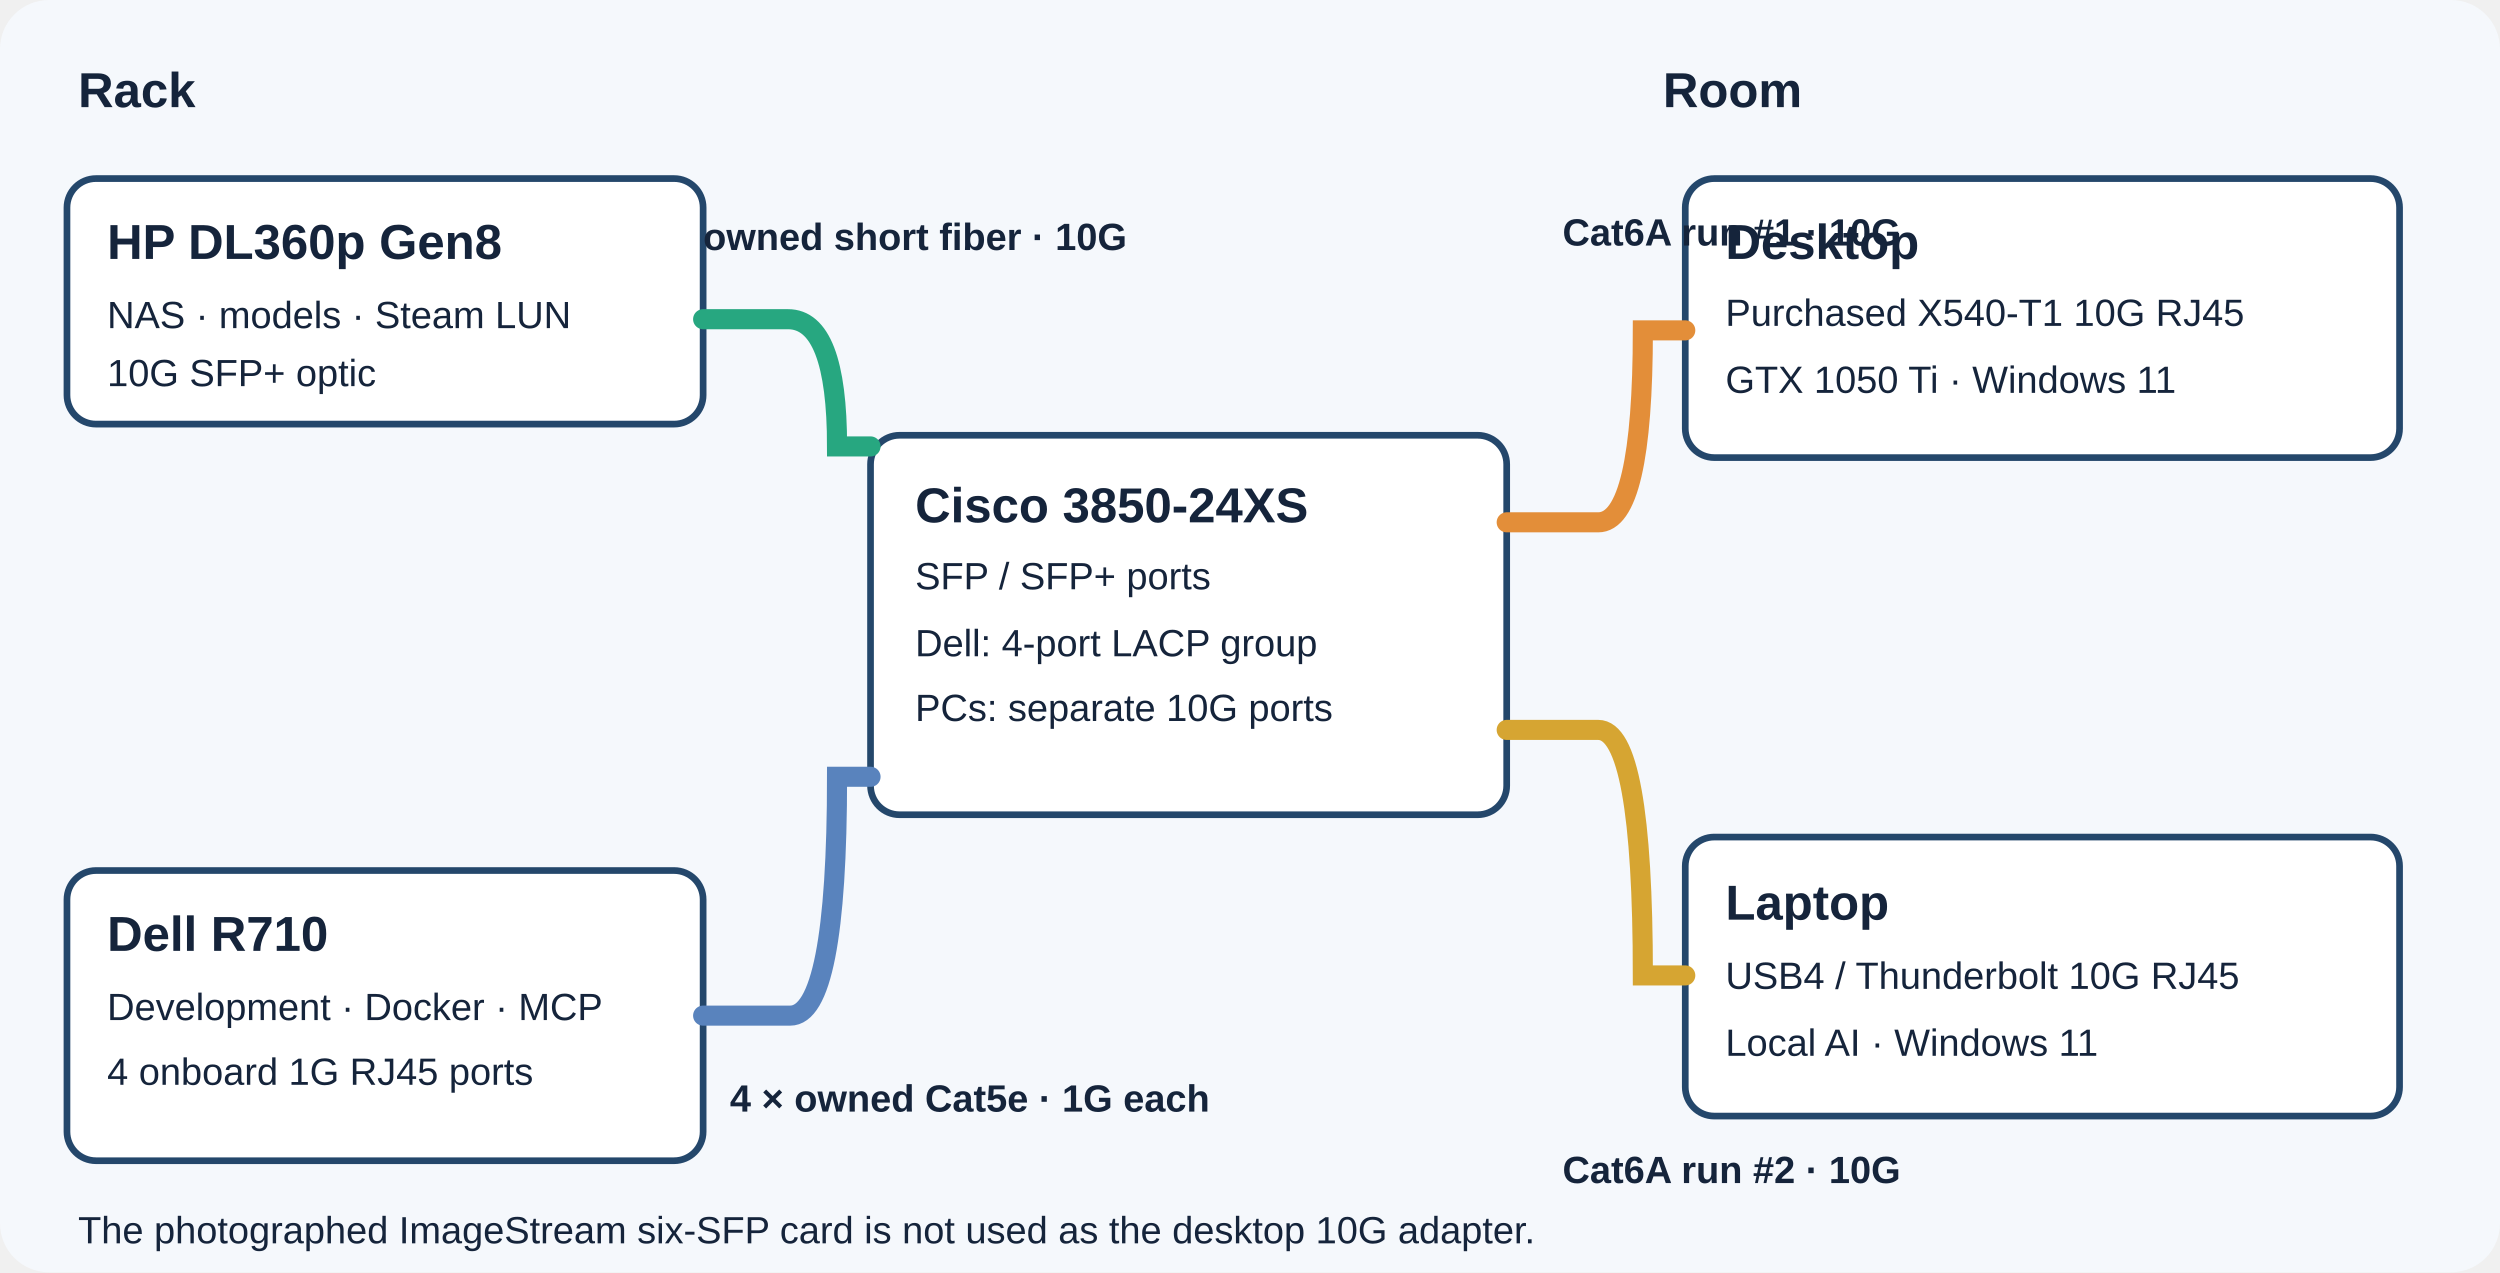
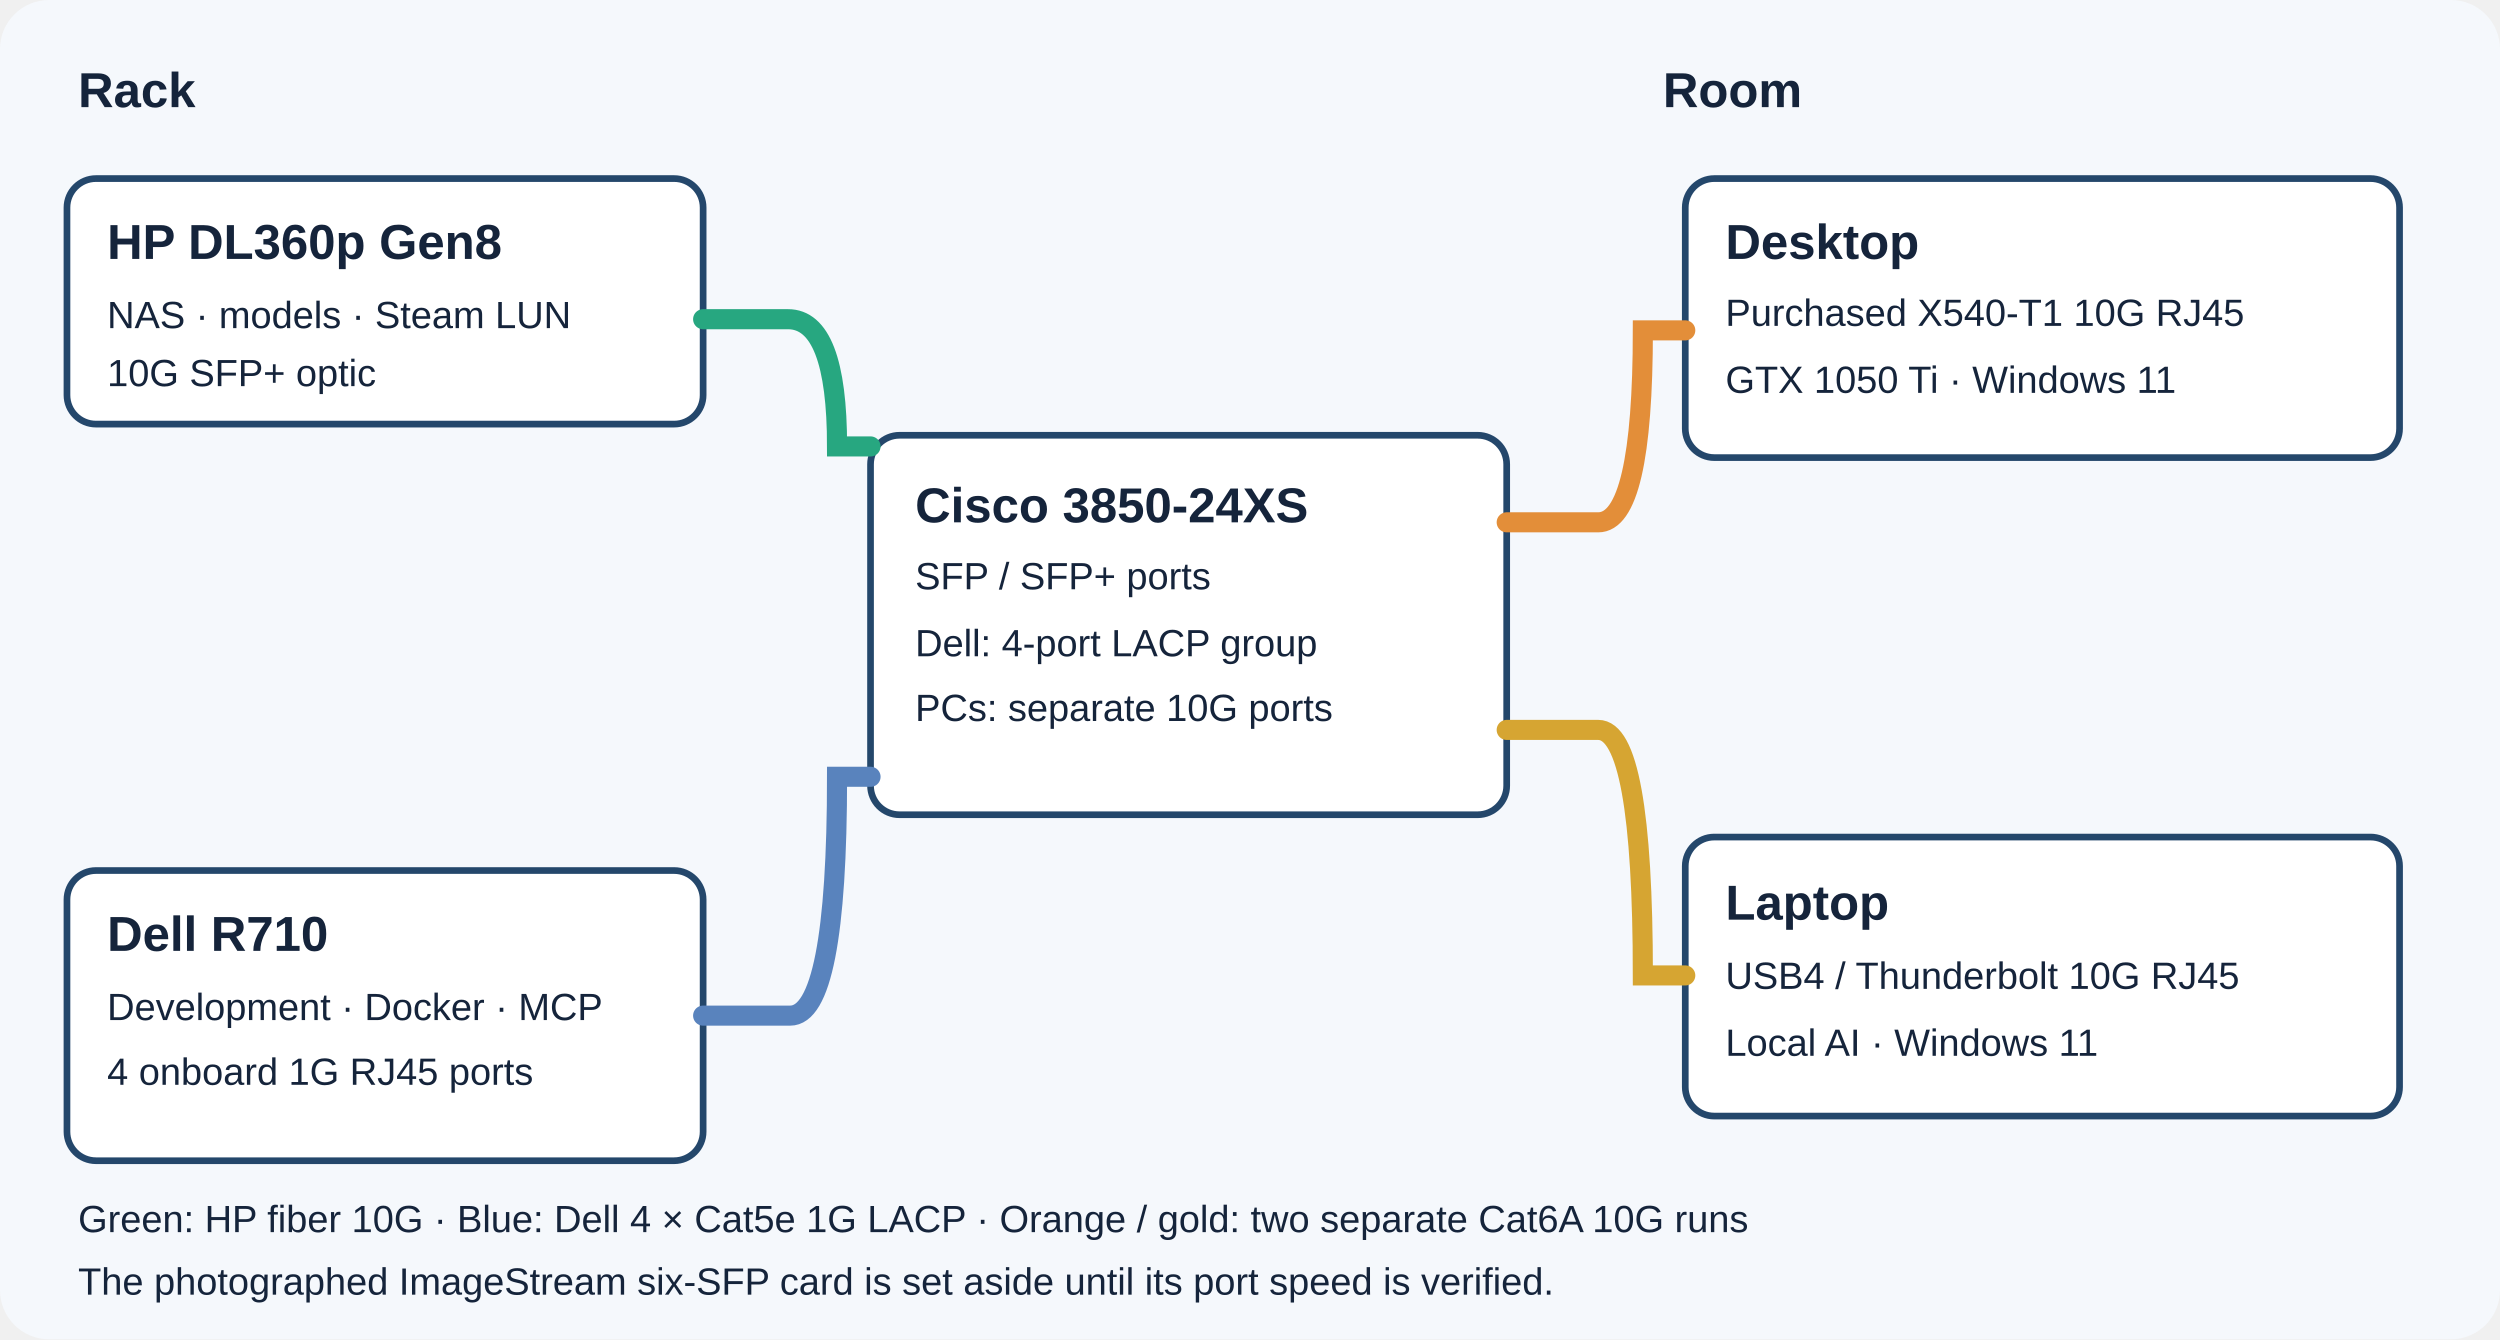
- <svg xmlns="http://www.w3.org/2000/svg" viewBox="0 0 1120 570" role="img" aria-labelledby="title desc">
-   <rect width="1120" height="570" rx="22" fill="#f5f8fc" />
+ <svg xmlns="http://www.w3.org/2000/svg" viewBox="0 0 1120 600" role="img" aria-labelledby="title desc">
+   <rect width="1120" height="600" rx="22" fill="#f5f8fc" />
  <style>text{font-family:Arial,sans-serif;fill:#15243b}.node{fill:#fff;stroke:#24476b;stroke-width:3}.head{font-size:22px;font-weight:bold}.small{font-size:17px}.link{fill:none;stroke-width:9;stroke-linecap:round}.tag{font-size:17px;font-weight:bold}</style>
  <text x="35" y="48" class="head">Rack</text>
  <text x="745" y="48" class="head">Room</text>
  <rect class="node" x="30" y="80" width="285" height="110" rx="13" />
  <text x="48" y="116" class="head">HP DL360p Gen8</text>
  <text x="48" y="147" class="small">NAS · models · Steam LUN</text>
  <text x="48" y="173" class="small">10G SFP+ optic</text>
  <rect class="node" x="30" y="390" width="285" height="130" rx="13" />
  <text x="48" y="426" class="head">Dell R710</text>
  <text x="48" y="457" class="small">Development · Docker · MCP</text>
  <text x="48" y="486" class="small">4 onboard 1G RJ45 ports</text>
  <rect class="node" x="390" y="195" width="285" height="170" rx="13" />
  <text x="410" y="234" class="head">Cisco 3850-24XS</text>
  <text x="410" y="264" class="small">SFP / SFP+ ports</text>
  <text x="410" y="294" class="small">Dell: 4-port LACP group</text>
  <text x="410" y="323" class="small">PCs: separate 10G ports</text>
  <rect class="node" x="755" y="80" width="320" height="125" rx="13" />
  <text x="773" y="116" class="head">Desktop</text>
  <text x="773" y="146" class="small">Purchased X540-T1 10G RJ45</text>
  <text x="773" y="176" class="small">GTX 1050 Ti · Windows 11</text>
  <rect class="node" x="755" y="375" width="320" height="125" rx="13" />
  <text x="773" y="412" class="head">Laptop</text>
  <text x="773" y="443" class="small">USB4 / Thunderbolt 10G RJ45</text>
  <text x="773" y="473" class="small">Local AI · Windows 11</text>
  <path class="link" stroke="#27a780" d="M315 143 H353 Q375 143 375 200 H390" />
-   <text x="315" y="112" class="tag">owned short fiber · 10G</text>
  <path class="link" stroke="#5983bd" d="M315 455 H354 Q375 455 375 348 H390" />
-   <text x="327" y="498" class="tag">4 × owned Cat5e · 1G each</text>
  <path class="link" stroke="#e38e39" d="M675 234 H716 Q736 234 736 148 H755" />
-   <text x="700" y="110" class="tag">Cat6A run #1 · 10G</text>
  <path class="link" stroke="#d6a532" d="M675 327 H716 Q736 327 736 437 H755" />
-   <text x="700" y="530" class="tag">Cat6A run #2 · 10G</text>
-   <text x="35" y="557" class="small">The photographed ImageStream six-SFP card is not used as the desktop 10G adapter.</text>
+   <text x="35" y="552" class="small">Green: HP fiber 10G · Blue: Dell 4 × Cat5e 1G LACP · Orange / gold: two separate Cat6A 10G runs</text>
+   <text x="35" y="580" class="small">The photographed ImageStream six-SFP card is set aside until its port speed is verified.</text>
</svg>
